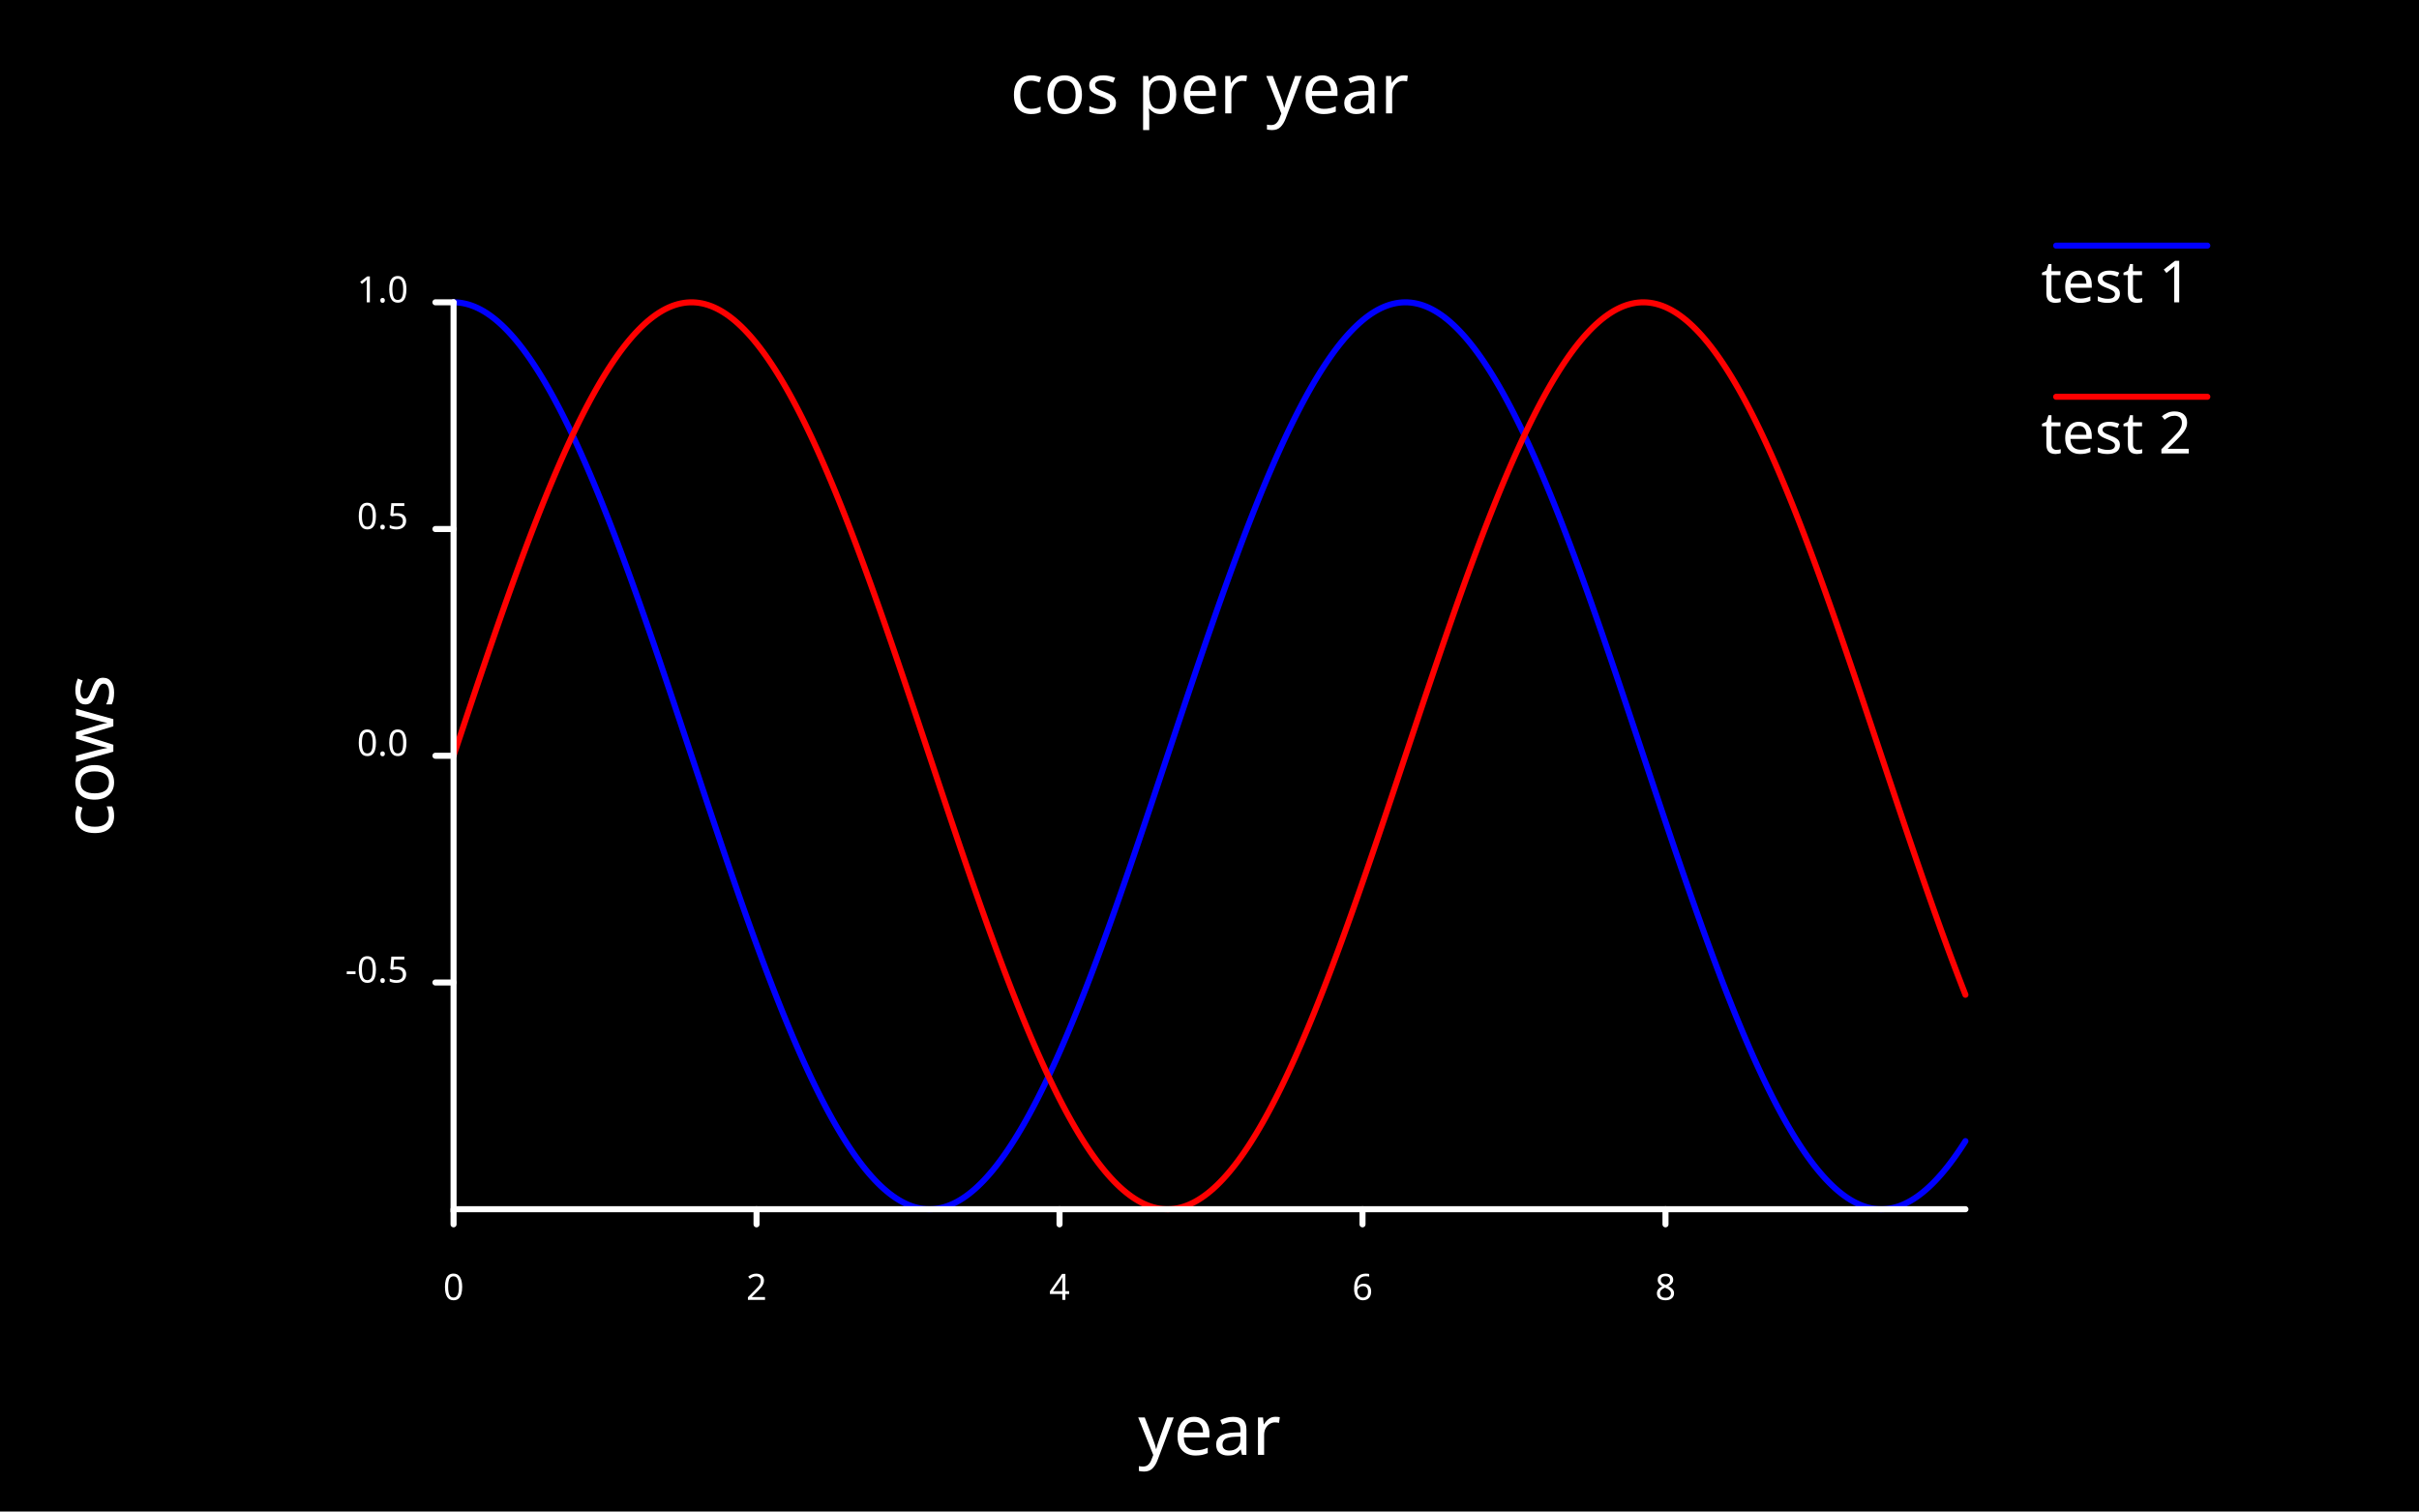
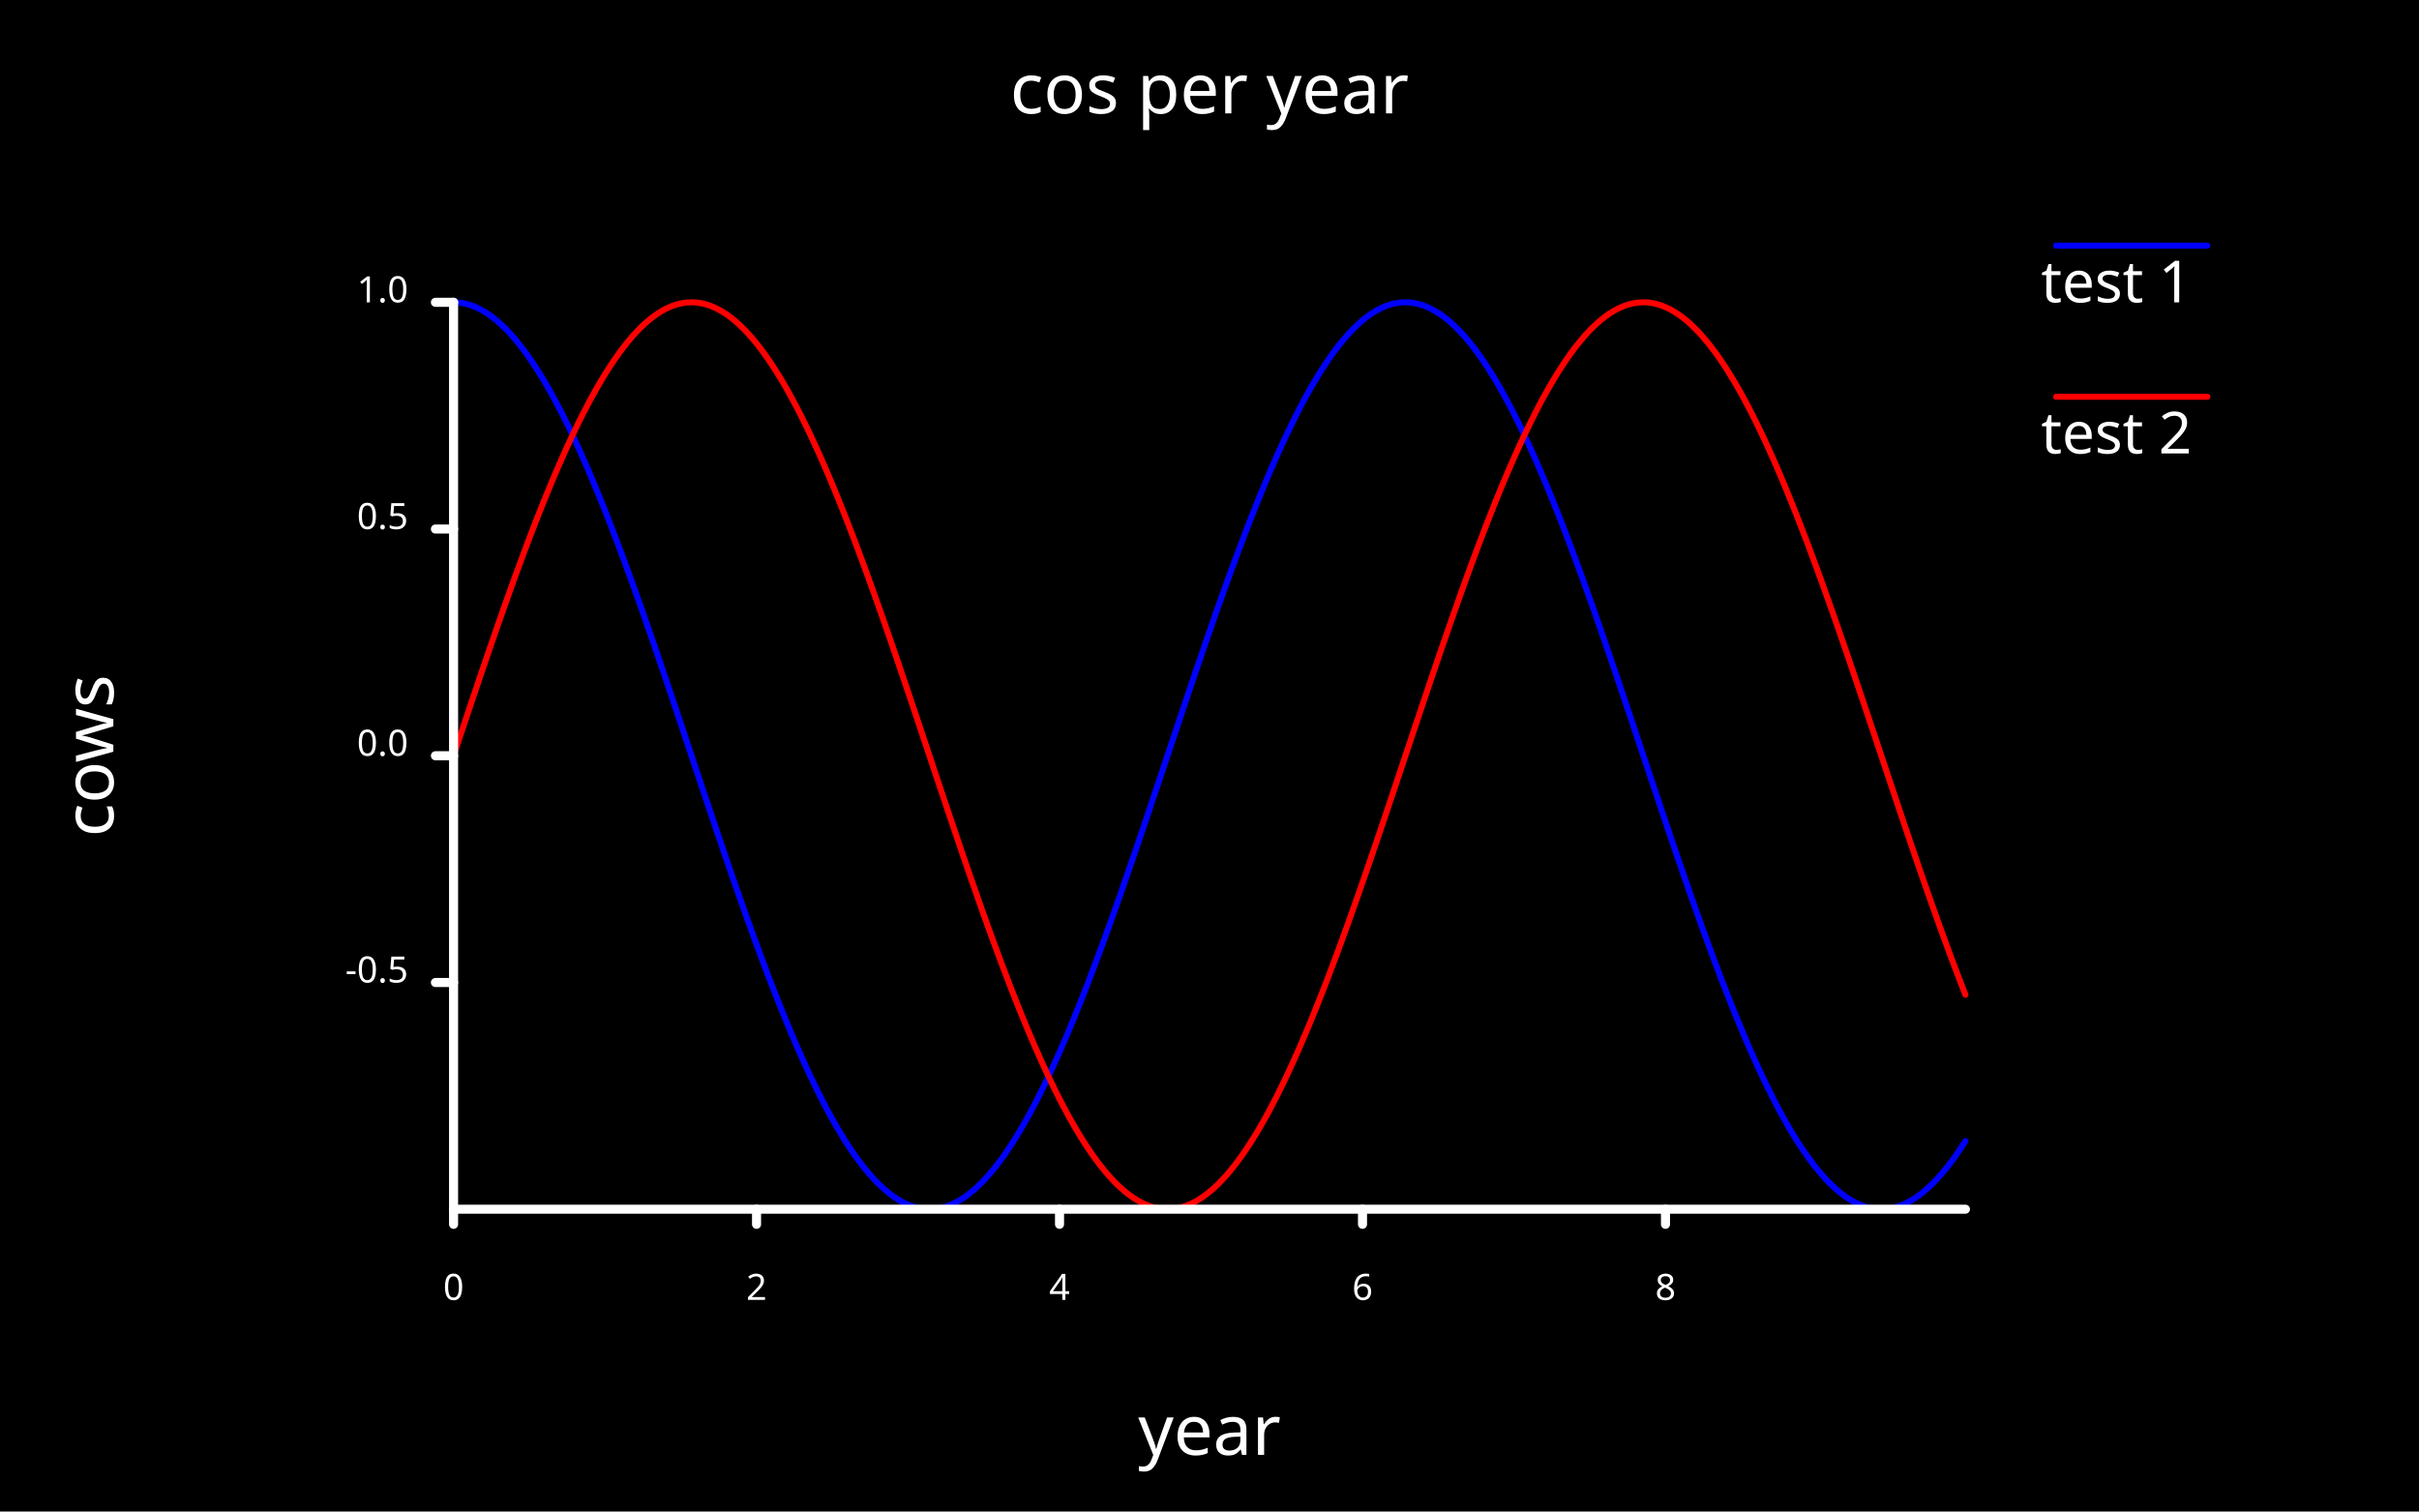
<svg xmlns="http://www.w3.org/2000/svg" width="800" class="poloto" height="500" viewBox="0 0 800 500">
-   <style>.poloto {stroke-linecap:round;font-family: sans-serif;stroke-width:2;}.scatter{stroke-width:7}.poloto_text{fill: white;}.poloto_axis_lines{stroke: white;stoke-width:3;fill:none}.poloto_background{fill: black;}.poloto0stroke{stroke:  blue;}.poloto1stroke{stroke:  red;}.poloto2stroke{stroke:  green;}.poloto3stroke{stroke:  gold;}.poloto4stroke{stroke:  aqua;}.poloto5stroke{stroke:  brown;}.poloto6stroke{stroke:  lime;}.poloto7stroke{stroke:  chocolate;}.poloto0fill{fill:blue;}.poloto1fill{fill:red;}.poloto2fill{fill:green;}.poloto3fill{fill:gold;}.poloto4fill{fill:aqua;}.poloto5fill{fill:brown;}.poloto6fill{fill:lime;}.poloto7fill{fill:chocolate;}</style>
+   <style>.poloto {
+     stroke-linecap:round;
+     font-family: sans-serif;
+     stroke-width:2;
+     }
+     .scatter{stroke-width:7}
+     .poloto_text{fill: white;}
+     .poloto_axis_lines{stroke: white;stroke-width:3;fill:none}
+     .poloto_background{fill: black;}
+     .poloto0stroke{stroke:  blue;}
+     .poloto1stroke{stroke:  red;}
+     .poloto2stroke{stroke:  green;}
+     .poloto3stroke{stroke:  gold;}
+     .poloto4stroke{stroke:  aqua;}
+     .poloto5stroke{stroke:  brown;}
+     .poloto6stroke{stroke:  lime;}
+     .poloto7stroke{stroke:  chocolate;}
+     .poloto0fill{fill:blue;}
+     .poloto1fill{fill:red;}
+     .poloto2fill{fill:green;}
+     .poloto3fill{fill:gold;}
+     .poloto4fill{fill:aqua;}
+     .poloto5fill{fill:brown;}
+     .poloto6fill{fill:lime;}
+     .poloto7fill{fill:chocolate;}</style>
  <rect class="poloto_background" fill="white" x="0" y="0" width="800" height="500" />
  <text class="poloto_text" alignment-baseline="middle" text-anchor="start" font-size="large" x="675" y="100">test 1</text>
  <line class="poloto0stroke" stroke="black" x1="680" x2="730" y1="81.25" y2="81.25" />
  <path class="poloto0stroke" fill="none" stroke="black" d=" M 150 100 L 151.002 100.03 L 152.004 100.12 L 153.006 100.27 L 154.008 100.48 L 155.01 100.749 L 156.012 101.079 L 157.014 101.468 L 158.016 101.916 L 159.018 102.423 L 160.02 102.99 L 161.022 103.615 L 162.024 104.299 L 163.026 105.042 L 164.028 105.842 L 165.03 106.7 L 166.032 107.615 L 167.034 108.587 L 168.036 109.615 L 169.038 110.7 L 170.04 111.841 L 171.042 113.037 L 172.044 114.287 L 173.046 115.592 L 174.048 116.951 L 175.05 118.363 L 176.052 119.827 L 177.054 121.344 L 178.056 122.912 L 179.058 124.531 L 180.06 126.2 L 181.062 127.918 L 182.064 129.686 L 183.066 131.501 L 184.068 133.364 L 185.07 135.274 L 186.072 137.229 L 187.074 139.23 L 188.076 141.275 L 189.078 143.363 L 190.08 145.494 L 191.082 147.667 L 192.084 149.881 L 193.086 152.134 L 194.088 154.427 L 195.09 156.759 L 196.092 159.127 L 197.094 161.532 L 198.096 163.972 L 199.098 166.447 L 200.1 168.955 L 201.102 171.495 L 202.104 174.067 L 203.106 176.669 L 204.108 179.301 L 205.11 181.961 L 206.112 184.648 L 207.114 187.361 L 208.116 190.099 L 209.118 192.861 L 210.12 195.646 L 211.122 198.453 L 212.124 201.281 L 213.126 204.128 L 214.128 206.993 L 215.13 209.875 L 216.132 212.774 L 217.134 215.687 L 218.136 218.614 L 219.138 221.554 L 220.14 224.505 L 221.142 227.466 L 222.144 230.437 L 223.146 233.415 L 224.148 236.399 L 225.15 239.39 L 226.152 242.384 L 227.154 245.381 L 228.156 248.381 L 229.158 251.381 L 230.16 254.38 L 231.162 257.378 L 232.164 260.372 L 233.166 263.363 L 234.168 266.348 L 235.17 269.327 L 236.172 272.298 L 237.174 275.26 L 238.176 278.212 L 239.178 281.152 L 240.18 284.08 L 241.182 286.995 L 242.184 289.895 L 243.186 292.778 L 244.188 295.645 L 245.19 298.494 L 246.192 301.323 L 247.194 304.131 L 248.196 306.918 L 249.198 309.682 L 250.2 312.422 L 251.202 315.137 L 252.204 317.827 L 253.206 320.489 L 254.208 323.122 L 255.21 325.727 L 256.212 328.301 L 257.214 330.844 L 258.216 333.355 L 259.218 335.832 L 260.22 338.275 L 261.222 340.683 L 262.224 343.054 L 263.226 345.389 L 264.228 347.685 L 265.23 349.942 L 266.232 352.159 L 267.234 354.335 L 268.236 356.469 L 269.238 358.561 L 270.24 360.609 L 271.242 362.613 L 272.244 364.572 L 273.246 366.486 L 274.248 368.352 L 275.25 370.172 L 276.252 371.943 L 277.255 373.665 L 278.257 375.339 L 279.259 376.961 L 280.261 378.533 L 281.263 380.054 L 282.265 381.523 L 283.267 382.939 L 284.269 384.302 L 285.271 385.611 L 286.273 386.866 L 287.275 388.066 L 288.277 389.211 L 289.279 390.3 L 290.281 391.334 L 291.283 392.31 L 292.285 393.23 L 293.287 394.092 L 294.289 394.897 L 295.291 395.644 L 296.293 396.332 L 297.295 396.963 L 298.297 397.534 L 299.299 398.046 L 300.301 398.499 L 301.303 398.893 L 302.305 399.227 L 303.307 399.501 L 304.309 399.716 L 305.311 399.87 L 306.313 399.965 L 307.315 400 L 308.317 399.975 L 309.319 399.89 L 310.321 399.744 L 311.323 399.539 L 312.325 399.274 L 313.327 398.95 L 314.329 398.566 L 315.331 398.122 L 316.333 397.619 L 317.335 397.057 L 318.337 396.437 L 319.339 395.757 L 320.341 395.02 L 321.343 394.224 L 322.345 393.371 L 323.347 392.46 L 324.349 391.493 L 325.351 390.469 L 326.353 389.388 L 327.355 388.252 L 328.357 387.061 L 329.359 385.815 L 330.361 384.514 L 331.363 383.16 L 332.365 381.752 L 333.367 380.292 L 334.369 378.779 L 335.371 377.215 L 336.373 375.6 L 337.375 373.935 L 338.377 372.221 L 339.379 370.457 L 340.381 368.645 L 341.383 366.786 L 342.385 364.88 L 343.387 362.928 L 344.389 360.931 L 345.391 358.89 L 346.393 356.805 L 347.395 354.677 L 348.397 352.508 L 349.399 350.297 L 350.401 348.047 L 351.403 345.757 L 352.405 343.429 L 353.407 341.063 L 354.409 338.661 L 355.411 336.224 L 356.413 333.752 L 357.415 331.246 L 358.417 328.709 L 359.419 326.139 L 360.421 323.539 L 361.423 320.91 L 362.425 318.252 L 363.427 315.567 L 364.429 312.856 L 365.431 310.12 L 366.433 307.36 L 367.435 304.576 L 368.437 301.771 L 369.439 298.945 L 370.441 296.1 L 371.443 293.236 L 372.445 290.355 L 373.447 287.458 L 374.449 284.546 L 375.451 281.619 L 376.453 278.681 L 377.455 275.731 L 378.457 272.77 L 379.459 269.801 L 380.461 266.823 L 381.463 263.839 L 382.465 260.849 L 383.467 257.855 L 384.469 254.858 L 385.471 251.858 L 386.473 248.858 L 387.475 245.859 L 388.477 242.861 L 389.479 239.866 L 390.481 236.875 L 391.483 233.89 L 392.485 230.91 L 393.487 227.939 L 394.489 224.976 L 395.491 222.023 L 396.493 219.082 L 397.495 216.152 L 398.497 213.237 L 399.499 210.336 L 400.501 207.451 L 401.503 204.583 L 402.505 201.733 L 403.507 198.902 L 404.509 196.092 L 405.511 193.303 L 406.513 190.537 L 407.515 187.795 L 408.517 185.078 L 409.519 182.387 L 410.521 179.723 L 411.523 177.086 L 412.525 174.479 L 413.527 171.903 L 414.529 169.357 L 415.531 166.844 L 416.533 164.364 L 417.535 161.918 L 418.537 159.508 L 419.539 157.133 L 420.541 154.796 L 421.543 152.497 L 422.545 150.237 L 423.547 148.017 L 424.549 145.837 L 425.551 143.7 L 426.553 141.604 L 427.555 139.552 L 428.557 137.545 L 429.559 135.582 L 430.561 133.665 L 431.563 131.795 L 432.565 129.972 L 433.567 128.196 L 434.569 126.47 L 435.571 124.793 L 436.573 123.166 L 437.575 121.59 L 438.577 120.065 L 439.579 118.592 L 440.581 117.172 L 441.583 115.805 L 442.585 114.491 L 443.587 113.232 L 444.589 112.028 L 445.591 110.878 L 446.593 109.785 L 447.595 108.747 L 448.597 107.766 L 449.599 106.841 L 450.601 105.974 L 451.603 105.165 L 452.605 104.414 L 453.607 103.72 L 454.609 103.086 L 455.611 102.51 L 456.613 101.993 L 457.615 101.535 L 458.617 101.137 L 459.619 100.798 L 460.621 100.519 L 461.623 100.299 L 462.625 100.14 L 463.627 100.04 L 464.629 100.001 L 465.631 100.021 L 466.633 100.102 L 467.635 100.242 L 468.637 100.442 L 469.639 100.702 L 470.641 101.022 L 471.643 101.402 L 472.645 101.841 L 473.647 102.339 L 474.649 102.896 L 475.651 103.512 L 476.653 104.186 L 477.655 104.919 L 478.657 105.71 L 479.659 106.559 L 480.661 107.465 L 481.663 108.428 L 482.665 109.448 L 483.667 110.524 L 484.669 111.655 L 485.671 112.843 L 486.673 114.084 L 487.675 115.381 L 488.677 116.731 L 489.679 118.134 L 490.681 119.59 L 491.683 121.099 L 492.685 122.659 L 493.687 124.269 L 494.689 125.931 L 495.691 127.641 L 496.693 129.401 L 497.695 131.209 L 498.697 133.064 L 499.699 134.966 L 500.701 136.915 L 501.703 138.908 L 502.705 140.946 L 503.707 143.027 L 504.709 145.152 L 505.711 147.318 L 506.713 149.525 L 507.715 151.773 L 508.717 154.06 L 509.719 156.385 L 510.721 158.747 L 511.723 161.146 L 512.725 163.581 L 513.727 166.05 L 514.729 168.553 L 515.731 171.088 L 516.733 173.655 L 517.735 176.253 L 518.737 178.88 L 519.739 181.535 L 520.741 184.218 L 521.743 186.927 L 522.745 189.661 L 523.747 192.42 L 524.75 195.201 L 525.751 198.005 L 526.753 200.829 L 527.755 203.673 L 528.757 206.535 L 529.759 209.415 L 530.761 212.311 L 531.764 215.222 L 532.766 218.147 L 533.768 221.085 L 534.77 224.034 L 535.772 226.994 L 536.774 229.963 L 537.776 232.94 L 538.778 235.924 L 539.78 238.913 L 540.782 241.907 L 541.784 244.904 L 542.786 247.903 L 543.788 250.903 L 544.79 253.902 L 545.792 256.9 L 546.794 259.896 L 547.796 262.887 L 548.798 265.873 L 549.8 268.853 L 550.802 271.825 L 551.804 274.789 L 552.806 277.742 L 553.808 280.685 L 554.81 283.615 L 555.812 286.532 L 556.814 289.434 L 557.816 292.32 L 558.818 295.19 L 559.82 298.041 L 560.822 300.873 L 561.824 303.685 L 562.826 306.476 L 563.828 309.243 L 564.83 311.987 L 565.832 314.707 L 566.834 317.4 L 567.836 320.067 L 568.838 322.705 L 569.84 325.314 L 570.842 327.893 L 571.844 330.441 L 572.846 332.957 L 573.848 335.44 L 574.85 337.889 L 575.852 340.302 L 576.854 342.679 L 577.856 345.019 L 578.858 347.322 L 579.86 349.585 L 580.862 351.808 L 581.864 353.991 L 582.866 356.132 L 583.868 358.231 L 584.87 360.286 L 585.872 362.297 L 586.874 364.263 L 587.876 366.184 L 588.878 368.058 L 589.88 369.885 L 590.882 371.664 L 591.884 373.394 L 592.886 375.075 L 593.888 376.706 L 594.89 378.287 L 595.892 379.815 L 596.894 381.292 L 597.896 382.717 L 598.898 384.088 L 599.9 385.406 L 600.902 386.67 L 601.904 387.879 L 602.906 389.032 L 603.908 390.131 L 604.91 391.173 L 605.912 392.158 L 606.914 393.087 L 607.916 393.959 L 608.918 394.773 L 609.92 395.529 L 610.922 396.227 L 611.924 396.866 L 612.926 397.447 L 613.928 397.968 L 614.93 398.431 L 615.932 398.834 L 616.934 399.178 L 617.936 399.461 L 618.938 399.686 L 619.94 399.85 L 620.942 399.954 L 621.944 399.998 L 622.946 399.983 L 623.948 399.907 L 624.95 399.772 L 625.952 399.576 L 626.954 399.321 L 627.956 399.006 L 628.958 398.631 L 629.96 398.197 L 630.962 397.703 L 631.964 397.151 L 632.966 396.54 L 633.968 395.87 L 634.97 395.141 L 635.972 394.355 L 636.974 393.511 L 637.976 392.609 L 638.978 391.651 L 639.98 390.636 L 640.982 389.564 L 641.984 388.437 L 642.986 387.254 L 643.988 386.017 L 644.99 384.725 L 645.992 383.379 L 646.994 381.98 L 647.996 380.528 L 648.998 379.023 L 650 377.468" />
  <text class="poloto_text" alignment-baseline="middle" text-anchor="start" font-size="large" x="675" y="150">test 2</text>
  <line class="poloto1stroke" stroke="black" x1="680" x2="730" y1="131.25" y2="131.25" />
  <path class="poloto1stroke" fill="none" stroke="black" d=" M 150 250 L 151.002 247 L 152.004 244.002 L 153.006 241.005 L 154.008 238.013 L 155.01 235.025 L 156.012 232.043 L 157.014 229.069 L 158.016 226.102 L 159.018 223.146 L 160.02 220.2 L 161.022 217.266 L 162.024 214.345 L 163.026 211.438 L 164.028 208.547 L 165.03 205.672 L 166.032 202.815 L 167.034 199.977 L 168.036 197.159 L 169.038 194.362 L 170.04 191.587 L 171.042 188.836 L 172.044 186.109 L 173.046 183.408 L 174.048 180.733 L 175.05 178.086 L 176.052 175.468 L 177.054 172.88 L 178.056 170.322 L 179.058 167.796 L 180.06 165.304 L 181.062 162.845 L 182.064 160.421 L 183.066 158.033 L 184.068 155.681 L 185.07 153.367 L 186.072 151.092 L 187.074 148.857 L 188.076 146.662 L 189.078 144.508 L 190.08 142.397 L 191.082 140.328 L 192.084 138.304 L 193.086 136.324 L 194.088 134.389 L 195.09 132.501 L 196.092 130.66 L 197.094 128.866 L 198.096 127.121 L 199.098 125.425 L 200.1 123.779 L 201.102 122.184 L 202.104 120.639 L 203.106 119.147 L 204.108 117.706 L 205.11 116.319 L 206.112 114.985 L 207.114 113.705 L 208.116 112.48 L 209.118 111.309 L 210.12 110.194 L 211.122 109.135 L 212.124 108.132 L 213.126 107.186 L 214.128 106.298 L 215.13 105.466 L 216.132 104.693 L 217.134 103.977 L 218.136 103.32 L 219.138 102.722 L 220.14 102.183 L 221.142 101.702 L 222.144 101.281 L 223.146 100.92 L 224.148 100.618 L 225.15 100.376 L 226.152 100.193 L 227.154 100.071 L 228.156 100.009 L 229.158 100.006 L 230.16 100.064 L 231.162 100.182 L 232.164 100.359 L 233.166 100.596 L 234.168 100.894 L 235.17 101.25 L 236.172 101.667 L 237.174 102.142 L 238.176 102.677 L 239.178 103.271 L 240.18 103.923 L 241.182 104.634 L 242.184 105.403 L 243.186 106.229 L 244.188 107.114 L 245.19 108.055 L 246.192 109.053 L 247.194 110.108 L 248.196 111.218 L 249.198 112.384 L 250.2 113.605 L 251.202 114.881 L 252.204 116.211 L 253.206 117.594 L 254.208 119.03 L 255.21 120.519 L 256.212 122.059 L 257.214 123.65 L 258.216 125.293 L 259.218 126.984 L 260.22 128.726 L 261.222 130.515 L 262.224 132.353 L 263.226 134.237 L 264.228 136.168 L 265.23 138.144 L 266.232 140.165 L 267.234 142.23 L 268.236 144.338 L 269.238 146.489 L 270.24 148.681 L 271.242 150.913 L 272.244 153.185 L 273.246 155.495 L 274.248 157.844 L 275.25 160.229 L 276.252 162.65 L 277.255 165.107 L 278.257 167.597 L 279.259 170.12 L 280.261 172.675 L 281.263 175.261 L 282.265 177.877 L 283.267 180.521 L 284.269 183.194 L 285.271 185.893 L 286.273 188.618 L 287.275 191.367 L 288.277 194.14 L 289.279 196.935 L 290.281 199.752 L 291.283 202.588 L 292.285 205.444 L 293.287 208.317 L 294.289 211.207 L 295.291 214.113 L 296.293 217.033 L 297.295 219.966 L 298.297 222.911 L 299.299 225.867 L 300.301 228.832 L 301.303 231.806 L 302.305 234.787 L 303.307 237.775 L 304.309 240.767 L 305.311 243.763 L 306.313 246.761 L 307.315 249.761 L 308.317 252.761 L 309.319 255.76 L 310.321 258.756 L 311.323 261.749 L 312.325 264.737 L 313.327 267.72 L 314.329 270.695 L 315.331 273.662 L 316.333 276.619 L 317.335 279.566 L 318.337 282.501 L 319.339 285.423 L 320.341 288.331 L 321.343 291.224 L 322.345 294.1 L 323.347 296.958 L 324.349 299.798 L 325.351 302.618 L 326.353 305.416 L 327.355 308.193 L 328.357 310.946 L 329.359 313.675 L 330.361 316.378 L 331.363 319.055 L 332.365 321.704 L 333.367 324.325 L 334.369 326.916 L 335.371 329.476 L 336.373 332.004 L 337.375 334.499 L 338.377 336.961 L 339.379 339.388 L 340.381 341.779 L 341.383 344.133 L 342.385 346.45 L 343.387 348.728 L 344.389 350.967 L 345.391 353.165 L 346.393 355.322 L 347.395 357.437 L 348.397 359.509 L 349.399 361.537 L 350.401 363.521 L 351.403 365.459 L 352.405 367.351 L 353.407 369.196 L 354.409 370.993 L 355.411 372.742 L 356.413 374.442 L 357.415 376.092 L 358.417 377.691 L 359.419 379.24 L 360.421 380.737 L 361.423 382.181 L 362.425 383.573 L 363.427 384.911 L 364.429 386.195 L 365.431 387.425 L 366.433 388.6 L 367.435 389.719 L 368.437 390.783 L 369.439 391.79 L 370.441 392.74 L 371.443 393.634 L 372.445 394.47 L 373.447 395.248 L 374.449 395.968 L 375.451 396.63 L 376.453 397.233 L 377.455 397.777 L 378.457 398.262 L 379.459 398.688 L 380.461 399.054 L 381.463 399.36 L 382.465 399.607 L 383.467 399.794 L 384.469 399.922 L 385.471 399.989 L 386.473 399.996 L 387.475 399.943 L 388.477 399.83 L 389.479 399.657 L 390.481 399.425 L 391.483 399.133 L 392.485 398.78 L 393.487 398.369 L 394.489 397.898 L 395.491 397.368 L 396.493 396.779 L 397.495 396.131 L 398.497 395.425 L 399.499 394.661 L 400.501 393.839 L 401.503 392.959 L 402.505 392.022 L 403.507 391.029 L 404.509 389.978 L 405.511 388.872 L 406.513 387.711 L 407.515 386.494 L 408.517 385.223 L 409.519 383.897 L 410.521 382.518 L 411.523 381.086 L 412.525 379.602 L 413.527 378.066 L 414.529 376.478 L 415.531 374.84 L 416.533 373.152 L 417.535 371.415 L 418.537 369.629 L 419.539 367.796 L 420.541 365.915 L 421.543 363.988 L 422.545 362.015 L 423.547 359.997 L 424.549 357.936 L 425.551 355.831 L 426.553 353.684 L 427.555 351.496 L 428.557 349.267 L 429.559 346.998 L 430.561 344.69 L 431.563 342.345 L 432.565 339.962 L 433.567 337.544 L 434.569 335.09 L 435.571 332.603 L 436.573 330.082 L 437.575 327.53 L 438.577 324.946 L 439.579 322.333 L 440.581 319.691 L 441.583 317.02 L 442.585 314.323 L 443.587 311.6 L 444.589 308.853 L 445.591 306.082 L 446.593 303.288 L 447.595 300.473 L 448.597 297.638 L 449.599 294.784 L 450.601 291.912 L 451.603 289.024 L 452.605 286.119 L 453.607 283.201 L 454.609 280.269 L 455.611 277.324 L 456.613 274.369 L 457.615 271.405 L 458.617 268.431 L 459.619 265.45 L 460.621 262.464 L 461.623 259.472 L 462.625 256.476 L 463.627 253.478 L 464.629 250.478 L 465.631 247.478 L 466.633 244.479 L 467.635 241.482 L 468.637 238.489 L 469.639 235.501 L 470.641 232.518 L 471.643 229.542 L 472.645 226.574 L 473.647 223.616 L 474.649 220.668 L 475.651 217.732 L 476.653 214.809 L 477.655 211.9 L 478.657 209.006 L 479.659 206.129 L 480.661 203.269 L 481.663 200.428 L 482.665 197.606 L 483.667 194.806 L 484.669 192.028 L 485.671 189.273 L 486.673 186.542 L 487.675 183.836 L 488.677 181.157 L 489.679 178.506 L 490.681 175.883 L 491.683 173.29 L 492.685 170.727 L 493.687 168.197 L 494.689 165.698 L 495.691 163.234 L 496.693 160.804 L 497.695 158.41 L 498.697 156.053 L 499.699 153.733 L 500.701 151.452 L 501.703 149.21 L 502.705 147.009 L 503.707 144.848 L 504.709 142.73 L 505.711 140.655 L 506.713 138.623 L 507.715 136.636 L 508.717 134.694 L 509.719 132.799 L 510.721 130.95 L 511.723 129.149 L 512.725 127.396 L 513.727 125.692 L 514.729 124.038 L 515.731 122.435 L 516.733 120.882 L 517.735 119.381 L 518.737 117.932 L 519.739 116.536 L 520.741 115.194 L 521.743 113.905 L 522.745 112.671 L 523.747 111.492 L 524.75 110.368 L 525.751 109.3 L 526.753 108.288 L 527.755 107.333 L 528.757 106.435 L 529.759 105.595 L 530.761 104.812 L 531.764 104.087 L 532.766 103.421 L 533.768 102.813 L 534.77 102.264 L 535.772 101.775 L 536.774 101.344 L 537.776 100.973 L 538.778 100.662 L 539.78 100.41 L 540.782 100.219 L 541.784 100.087 L 542.786 100.015 L 543.788 100.003 L 544.79 100.051 L 545.792 100.159 L 546.794 100.327 L 547.796 100.555 L 548.798 100.842 L 549.8 101.189 L 550.802 101.596 L 551.804 102.062 L 552.806 102.588 L 553.808 103.172 L 554.81 103.815 L 555.812 104.517 L 556.814 105.276 L 557.816 106.094 L 558.818 106.969 L 559.82 107.901 L 560.822 108.89 L 561.824 109.936 L 562.826 111.038 L 563.828 112.195 L 564.83 113.407 L 565.832 114.674 L 566.834 115.995 L 567.836 117.37 L 568.838 118.798 L 569.84 120.278 L 570.842 121.81 L 571.844 123.394 L 572.846 125.028 L 573.848 126.712 L 574.85 128.445 L 575.852 130.227 L 576.854 132.057 L 577.856 133.934 L 578.858 135.857 L 579.86 137.826 L 580.862 139.841 L 581.864 141.899 L 582.866 144 L 583.868 146.143 L 584.87 148.329 L 585.872 150.555 L 586.874 152.82 L 587.876 155.125 L 588.878 157.467 L 589.88 159.847 L 590.882 162.262 L 591.884 164.713 L 592.886 167.198 L 593.888 169.716 L 594.89 172.266 L 595.892 174.847 L 596.894 177.458 L 597.896 180.098 L 598.898 182.766 L 599.9 185.461 L 600.902 188.182 L 601.904 190.928 L 602.906 193.697 L 603.908 196.489 L 604.91 199.302 L 605.912 202.135 L 606.914 204.988 L 607.916 207.858 L 608.918 210.746 L 609.92 213.649 L 610.922 216.567 L 611.924 219.498 L 612.926 222.441 L 613.928 225.395 L 614.93 228.359 L 615.932 231.332 L 616.934 234.312 L 617.936 237.299 L 618.938 240.29 L 619.94 243.286 L 620.942 246.284 L 621.944 249.283 L 622.946 252.283 L 623.948 255.282 L 624.95 258.279 L 625.952 261.273 L 626.954 264.262 L 627.956 267.245 L 628.958 270.222 L 629.96 273.19 L 630.962 276.149 L 631.964 279.098 L 632.966 282.035 L 633.968 284.959 L 634.97 287.869 L 635.972 290.764 L 636.974 293.643 L 637.976 296.504 L 638.978 299.347 L 639.98 302.17 L 640.982 304.972 L 641.984 307.752 L 642.986 310.509 L 643.988 313.242 L 644.99 315.949 L 645.992 318.63 L 646.994 321.284 L 647.996 323.909 L 648.998 326.505 L 650 329.07" />
  <text class="poloto_text" alignment-baseline="start" text-anchor="middle" font-size="x-large" x="400" y="37.5">cos per year</text>
  <text class="poloto_text" alignment-baseline="start" text-anchor="middle" font-size="x-large" x="400" y="481.25">year</text>
  <text class="poloto_text" alignment-baseline="start" text-anchor="middle" font-size="x-large" transform="rotate(-90,37.5,250)" x="37.5" y="250">cows</text>
  <path stroke="black" fill="none" class="poloto_axis_lines" d=" M 150 100 L 150 400 L 650 400" />
  <line class="poloto_axis_lines" stroke="black" x1="150" x2="150" y1="400" y2="405" />
  <text class="poloto_text" alignment-baseline="start" text-anchor="middle" x="150" y="430"> 0</text>
  <line class="poloto_axis_lines" stroke="black" x1="250.2" x2="250.2" y1="400" y2="405" />
  <text class="poloto_text" alignment-baseline="start" text-anchor="middle" x="250.2" y="430"> 2</text>
  <line class="poloto_axis_lines" stroke="black" x1="350.401" x2="350.401" y1="400" y2="405" />
  <text class="poloto_text" alignment-baseline="start" text-anchor="middle" x="350.401" y="430"> 4</text>
  <line class="poloto_axis_lines" stroke="black" x1="450.601" x2="450.601" y1="400" y2="405" />
  <text class="poloto_text" alignment-baseline="start" text-anchor="middle" x="450.601" y="430"> 6</text>
  <line class="poloto_axis_lines" stroke="black" x1="550.802" x2="550.802" y1="400" y2="405" />
  <text class="poloto_text" alignment-baseline="start" text-anchor="middle" x="550.802" y="430"> 8</text>
  <line class="poloto_axis_lines" stroke="black" x1="150" x2="144" y1="325" y2="325" />
  <text class="poloto_text" alignment-baseline="middle" text-anchor="end" x="135" y="325"> -0.5</text>
  <line class="poloto_axis_lines" stroke="black" x1="150" x2="144" y1="250" y2="250" />
  <text class="poloto_text" alignment-baseline="middle" text-anchor="end" x="135" y="250"> 0.0</text>
  <line class="poloto_axis_lines" stroke="black" x1="150" x2="144" y1="175" y2="175" />
  <text class="poloto_text" alignment-baseline="middle" text-anchor="end" x="135" y="175"> 0.5</text>
  <line class="poloto_axis_lines" stroke="black" x1="150" x2="144" y1="100" y2="100" />
  <text class="poloto_text" alignment-baseline="middle" text-anchor="end" x="135" y="100"> 1.0</text>
</svg>
